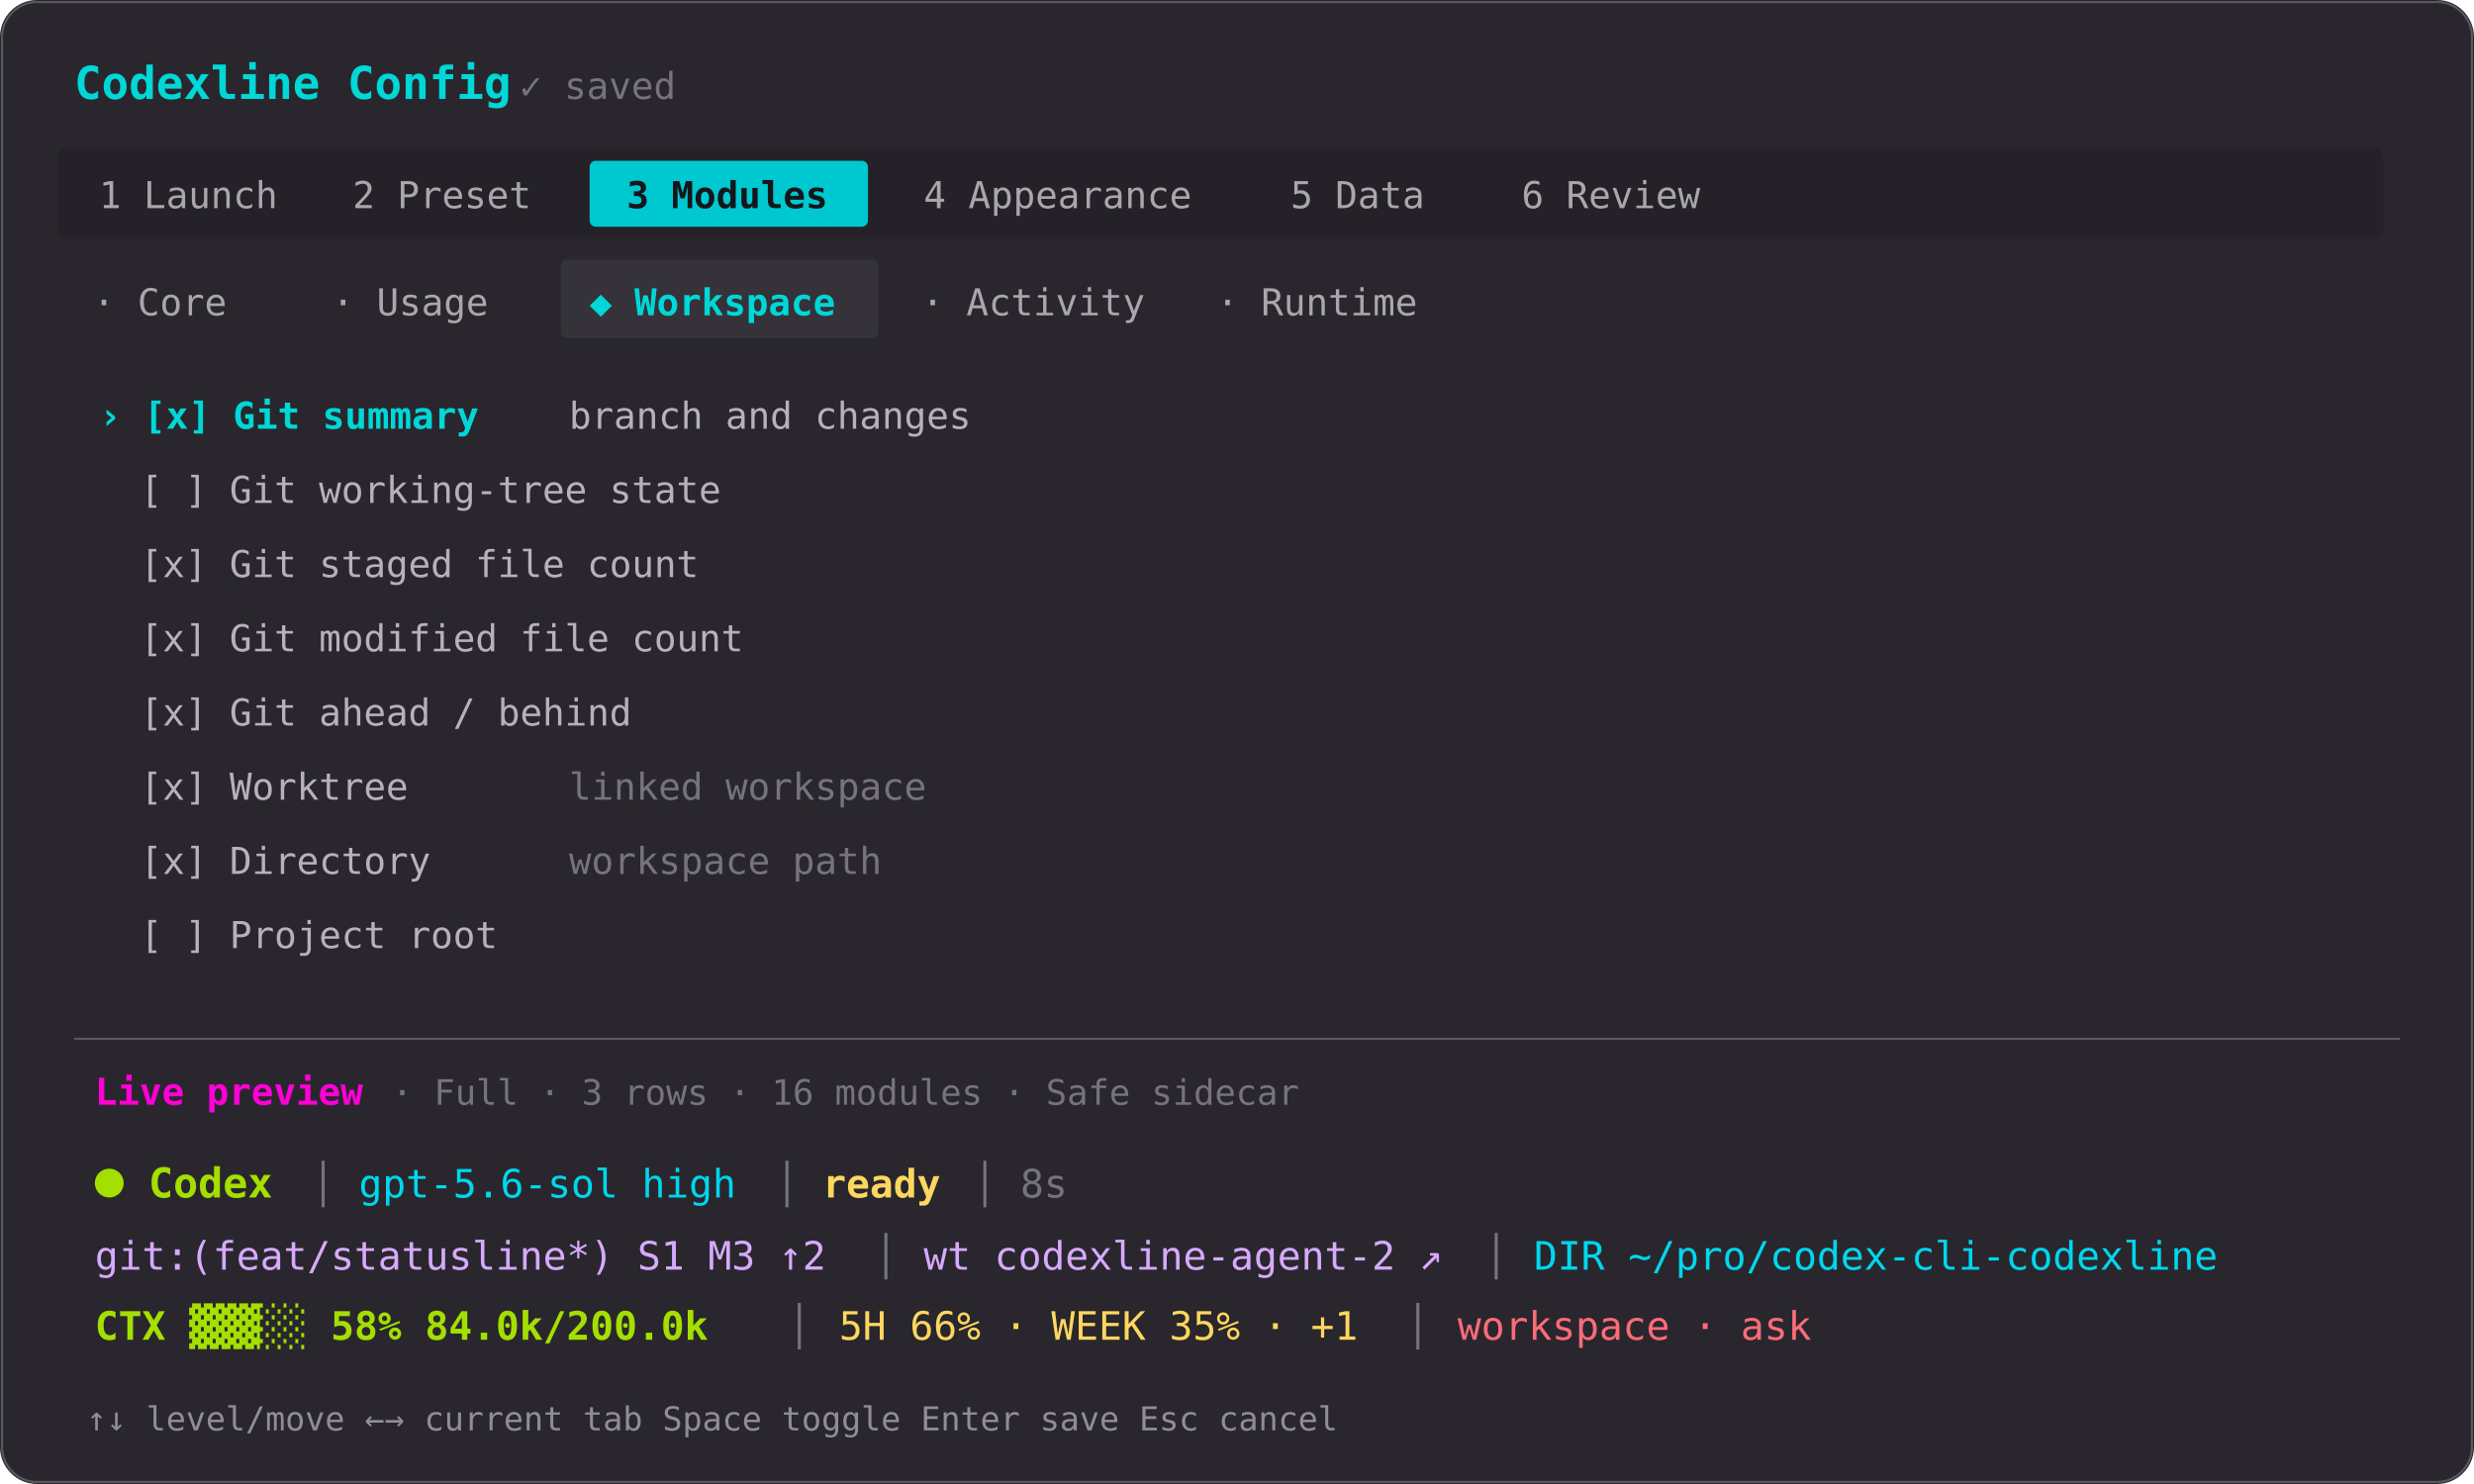
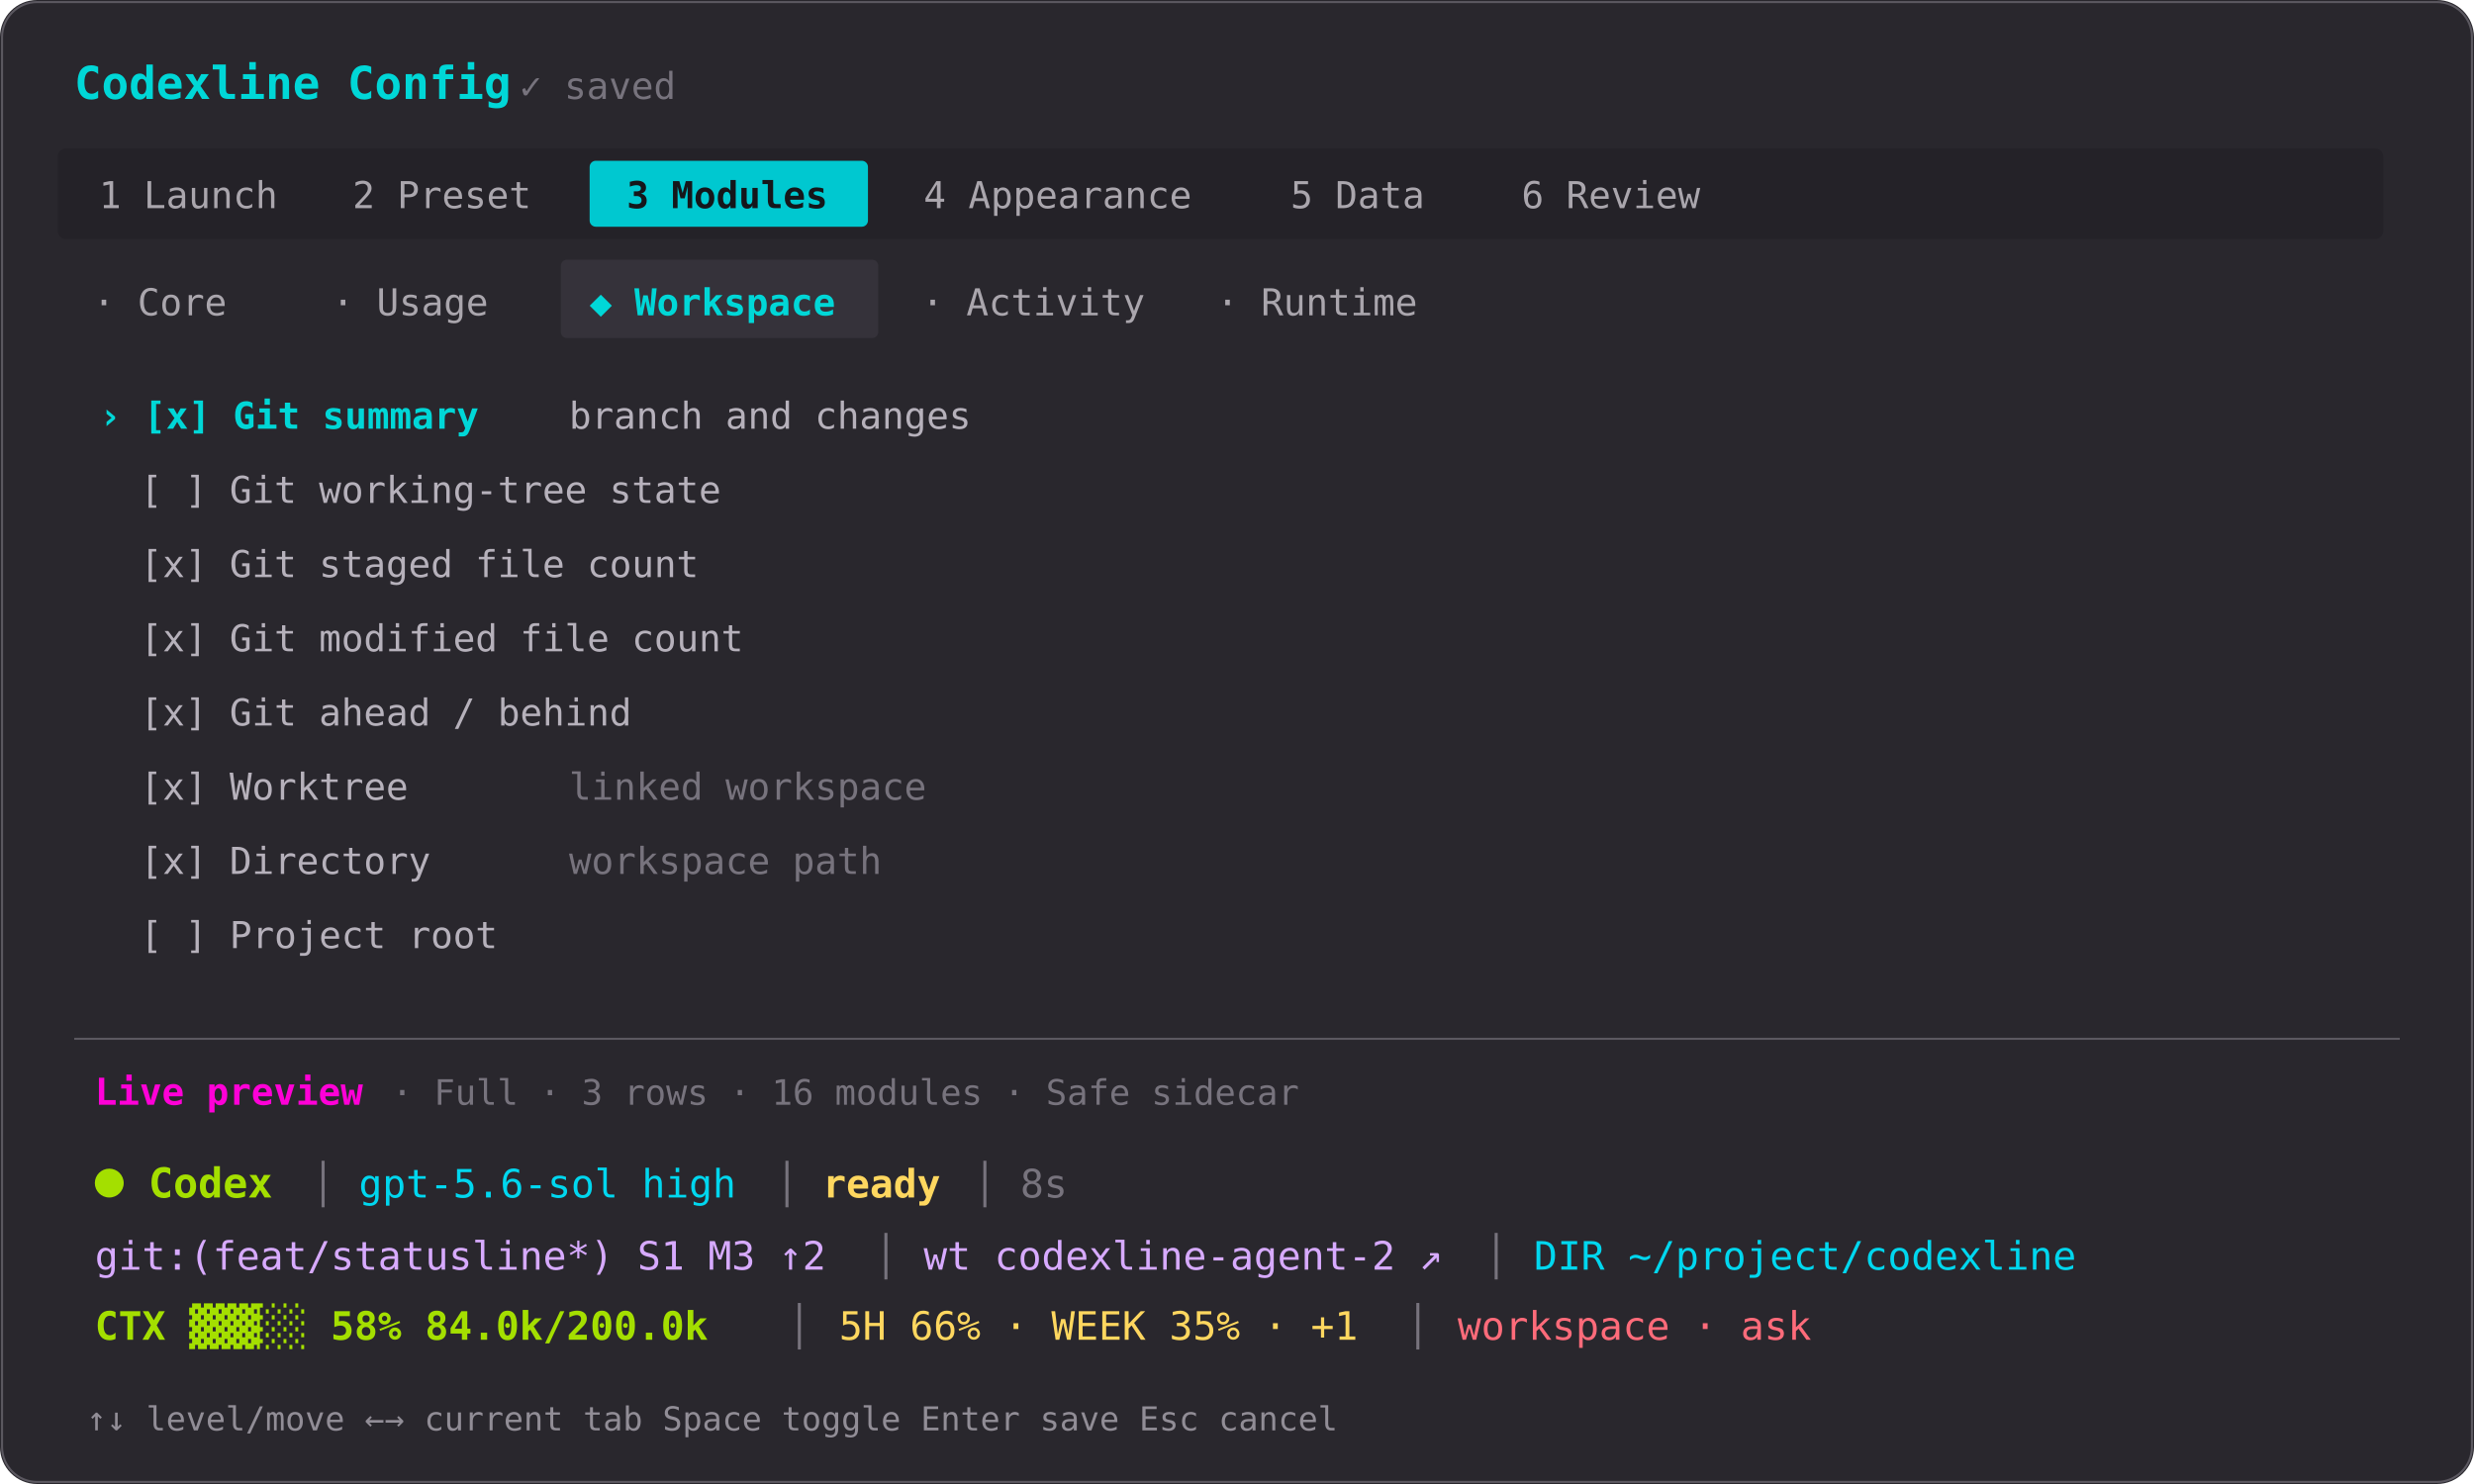
<svg xmlns="http://www.w3.org/2000/svg" width="1200" height="720" viewBox="0 0 1200 720" role="img" aria-labelledby="title desc">
  <rect width="1200" height="720" rx="18" fill="#29272d" />
  <rect x="1" y="1" width="1198" height="718" rx="17" fill="none" stroke="#5b5860" />
  <g font-family="ui-monospace, SFMono-Regular, Menlo, Consolas, monospace">
    <text x="36" y="48" fill="#00d7d7" font-size="22" font-weight="700">Codexline Config</text>
    <text x="252" y="48" fill="#77737d" font-size="18">✓ saved</text>
    <rect x="28" y="72" width="1128" height="44" rx="4" fill="#242228" />
    <text x="48" y="101" fill="#aaa6ad" font-size="18">1 Launch</text>
    <text x="171" y="101" fill="#aaa6ad" font-size="18">2 Preset</text>
    <rect x="286" y="78" width="135" height="32" rx="3" fill="#00c8d0" />
    <text x="304" y="101" fill="#15161a" font-size="18" font-weight="700">3 Modules</text>
    <text x="448" y="101" fill="#aaa6ad" font-size="18">4 Appearance</text>
    <text x="626" y="101" fill="#aaa6ad" font-size="18">5 Data</text>
    <text x="738" y="101" fill="#aaa6ad" font-size="18">6 Review</text>
    <text x="45" y="153" fill="#aaa6ad" font-size="18">· Core</text>
    <text x="161" y="153" fill="#aaa6ad" font-size="18">· Usage</text>
    <rect x="272" y="126" width="154" height="38" rx="3" fill="#35323a" />
    <text x="286" y="153" fill="#00d7d7" font-size="18" font-weight="700">◆ Workspace</text>
    <text x="447" y="153" fill="#aaa6ad" font-size="18">· Activity</text>
    <text x="590" y="153" fill="#aaa6ad" font-size="18">· Runtime</text>
    <text x="48" y="208" fill="#00d7d7" font-size="18" font-weight="700">› [x] Git summary</text>
    <text x="276" y="208" fill="#b6b1bb" font-size="18">branch and changes</text>
    <text x="68" y="244" fill="#b6b1bb" font-size="18">[ ] Git working-tree state</text>
    <text x="68" y="280" fill="#b6b1bb" font-size="18">[x] Git staged file count</text>
    <text x="68" y="316" fill="#b6b1bb" font-size="18">[x] Git modified file count</text>
    <text x="68" y="352" fill="#b6b1bb" font-size="18">[x] Git ahead / behind</text>
    <text x="68" y="388" fill="#b6b1bb" font-size="18">[x] Worktree</text>
    <text x="276" y="388" fill="#77737d" font-size="18">linked workspace</text>
    <text x="68" y="424" fill="#b6b1bb" font-size="18">[x] Directory</text>
    <text x="276" y="424" fill="#77737d" font-size="18">workspace path</text>
    <text x="68" y="460" fill="#b6b1bb" font-size="18">[ ] Project root</text>
    <line x1="36" y1="504" x2="1164" y2="504" stroke="#5b5860" />
    <text x="46" y="536" fill="#ff00d7" font-size="18" font-weight="700">Live preview</text>
    <text x="190" y="536" fill="#77737d" font-size="17">· Full · 3 rows · 16 modules · Safe sidecar</text>
    <circle cx="53" cy="574" r="7" fill="#a4df00" />
    <text x="72" y="581" fill="#a4df00" font-size="20" font-weight="700">Codex</text>
    <text x="151" y="581" fill="#77737d" font-size="19">│</text>
    <text x="174" y="581" fill="#00d7ef" font-size="19">gpt-5.6-sol high</text>
    <text x="376" y="581" fill="#77737d" font-size="19">│</text>
    <text x="399" y="581" fill="#ffd75f" font-size="19" font-weight="700">ready</text>
    <text x="472" y="581" fill="#77737d" font-size="19">│ 8s</text>
    <text x="46" y="616" fill="#d7aaff" font-size="19">git:(feat/statusline*) S1 M3 ↑2</text>
    <text x="424" y="616" fill="#77737d" font-size="19">│</text>
    <text x="448" y="616" fill="#d7aaff" font-size="19">wt codexline-agent-2 ↗</text>
    <text x="720" y="616" fill="#77737d" font-size="19">│</text>
-     <text x="744" y="616" fill="#00d7ef" font-size="19">DIR ~/pro/codex-cli-codexline</text>
+     <text x="744" y="616" fill="#00d7ef" font-size="19">DIR ~/project/codexline</text>
    <text x="46" y="650" fill="#a4df00" font-size="19" font-weight="700">CTX ▓▓▓░░ 58% 84.0k/200.0k</text>
    <text x="382" y="650" fill="#77737d" font-size="19">│</text>
    <text x="407" y="650" fill="#ffd75f" font-size="19">5H 66% · WEEK 35% · +1</text>
    <text x="682" y="650" fill="#77737d" font-size="19">│</text>
    <text x="707" y="650" fill="#ff6b7a" font-size="19">workspace · ask</text>
    <text x="42" y="694" fill="#918d96" font-size="16">↑↓ level/move   ←→ current tab   Space toggle   Enter save   Esc cancel</text>
  </g>
</svg>
